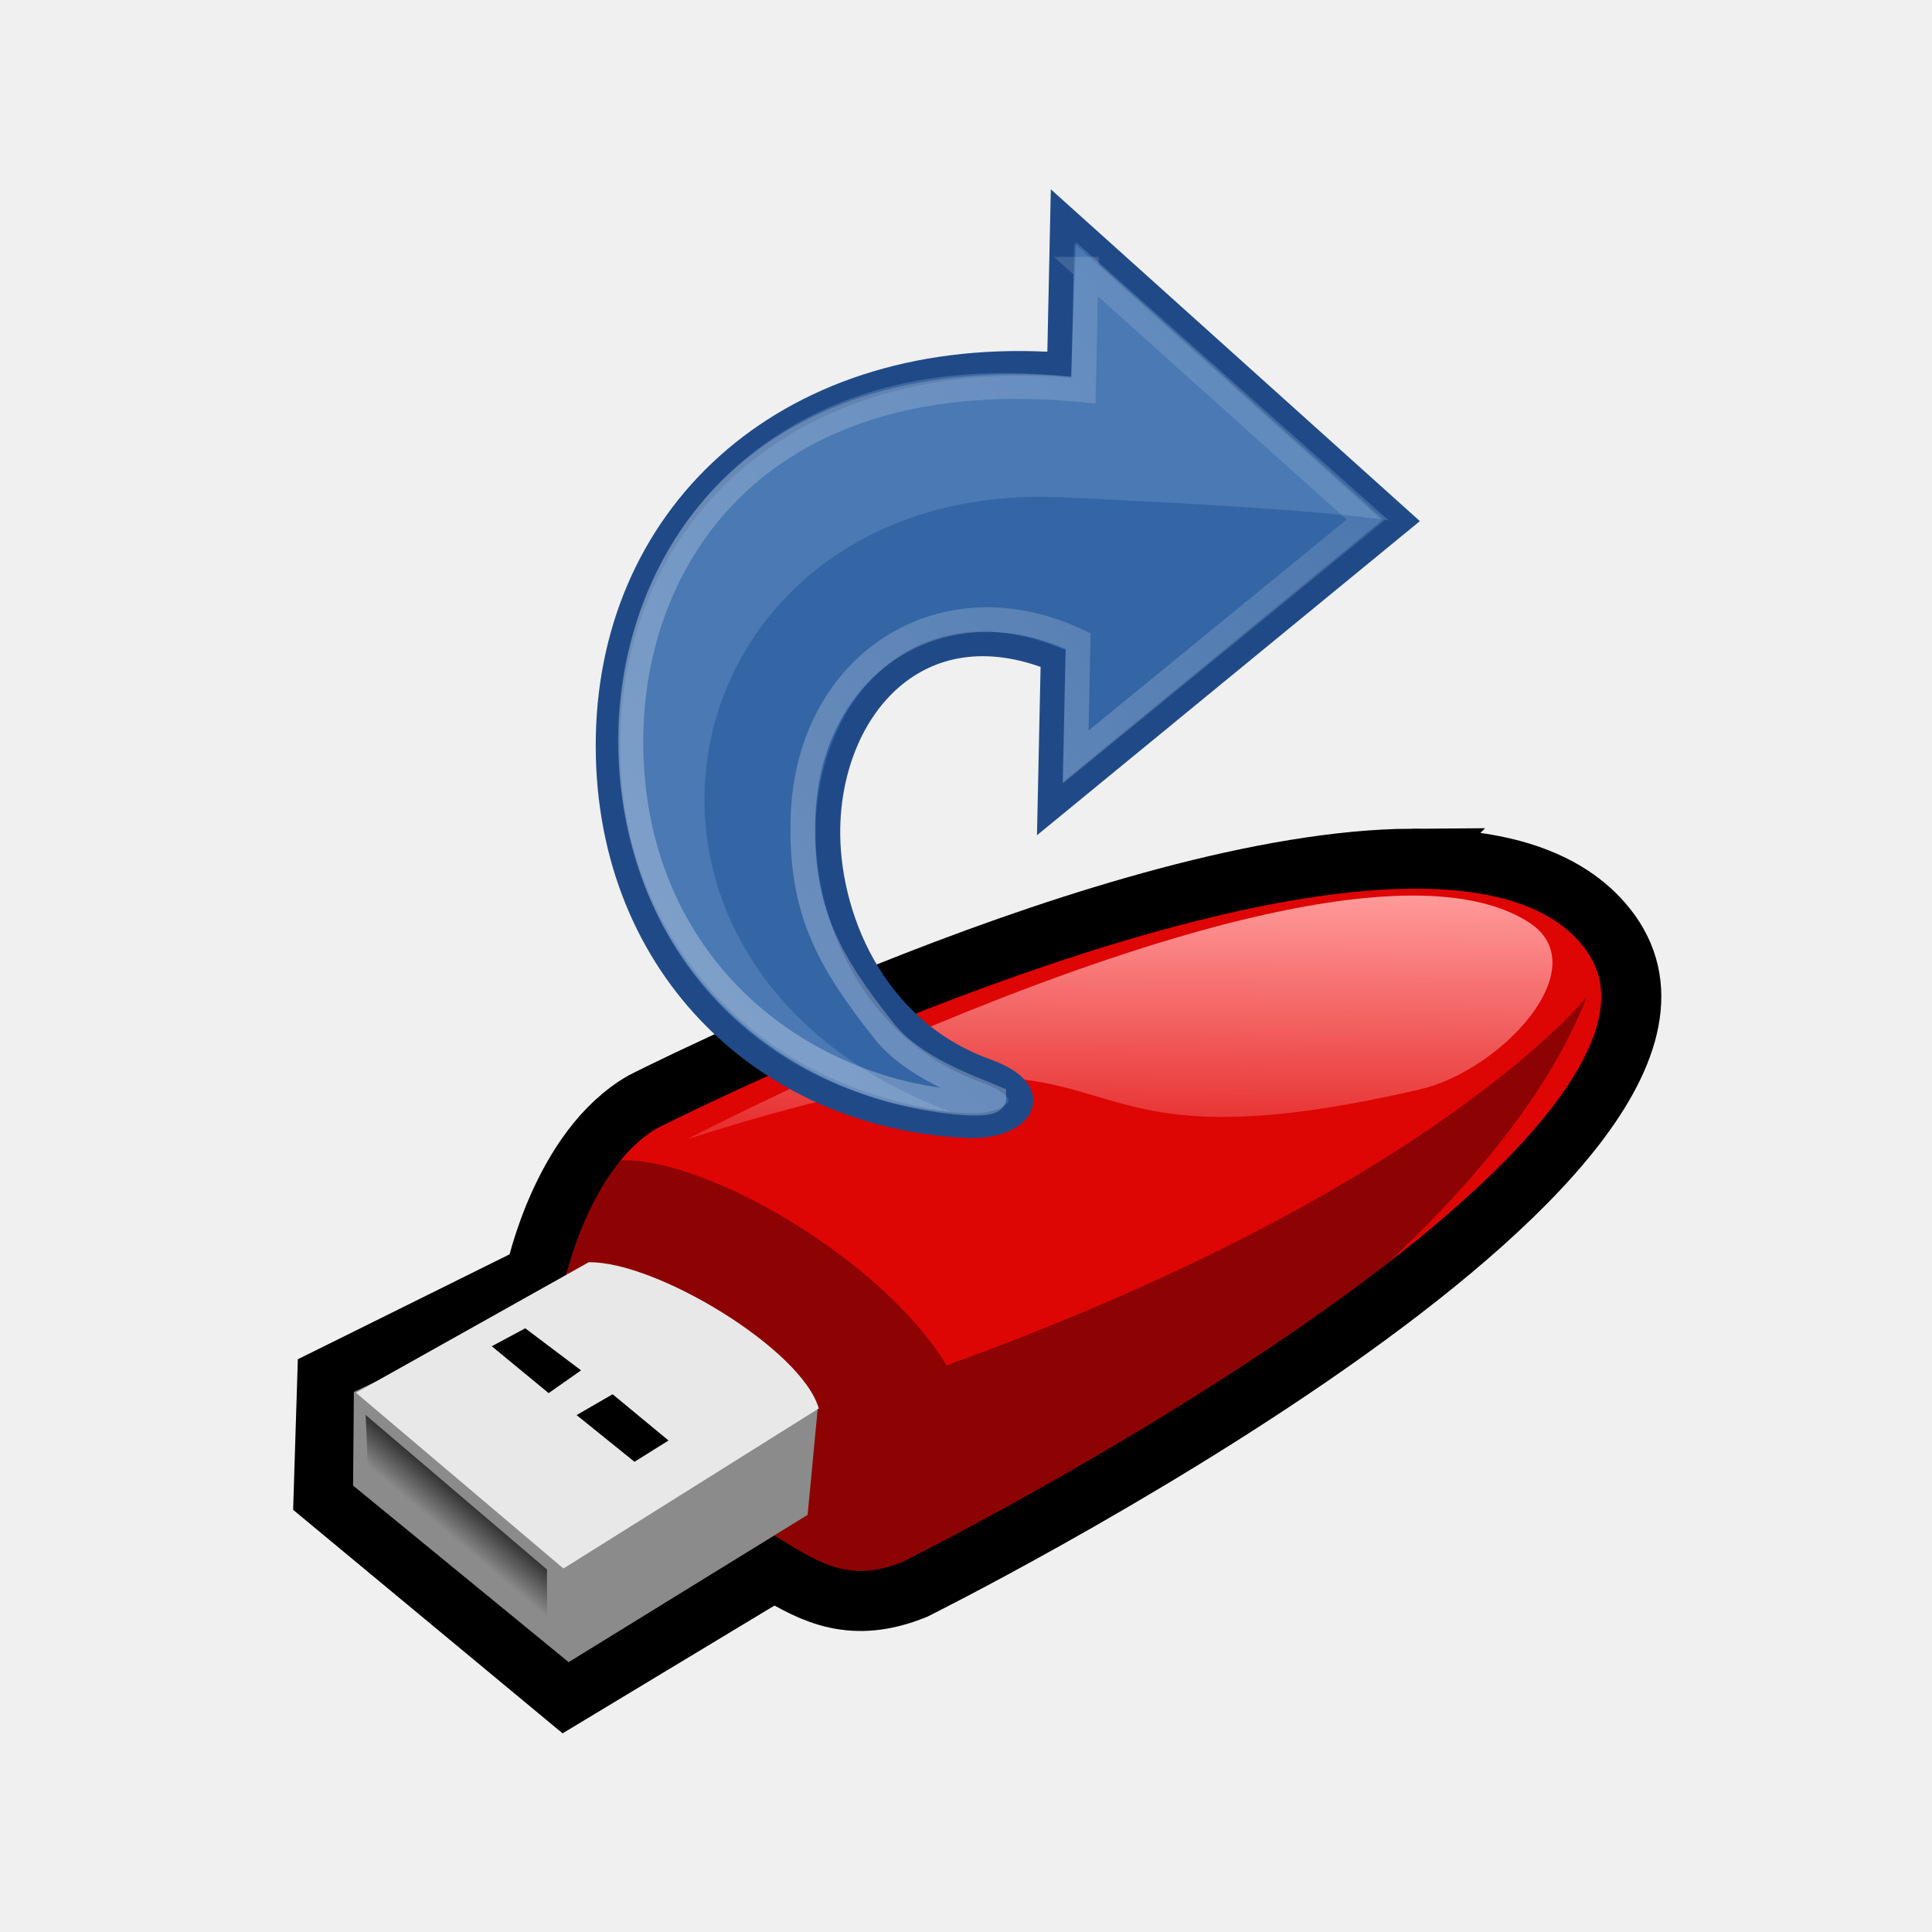
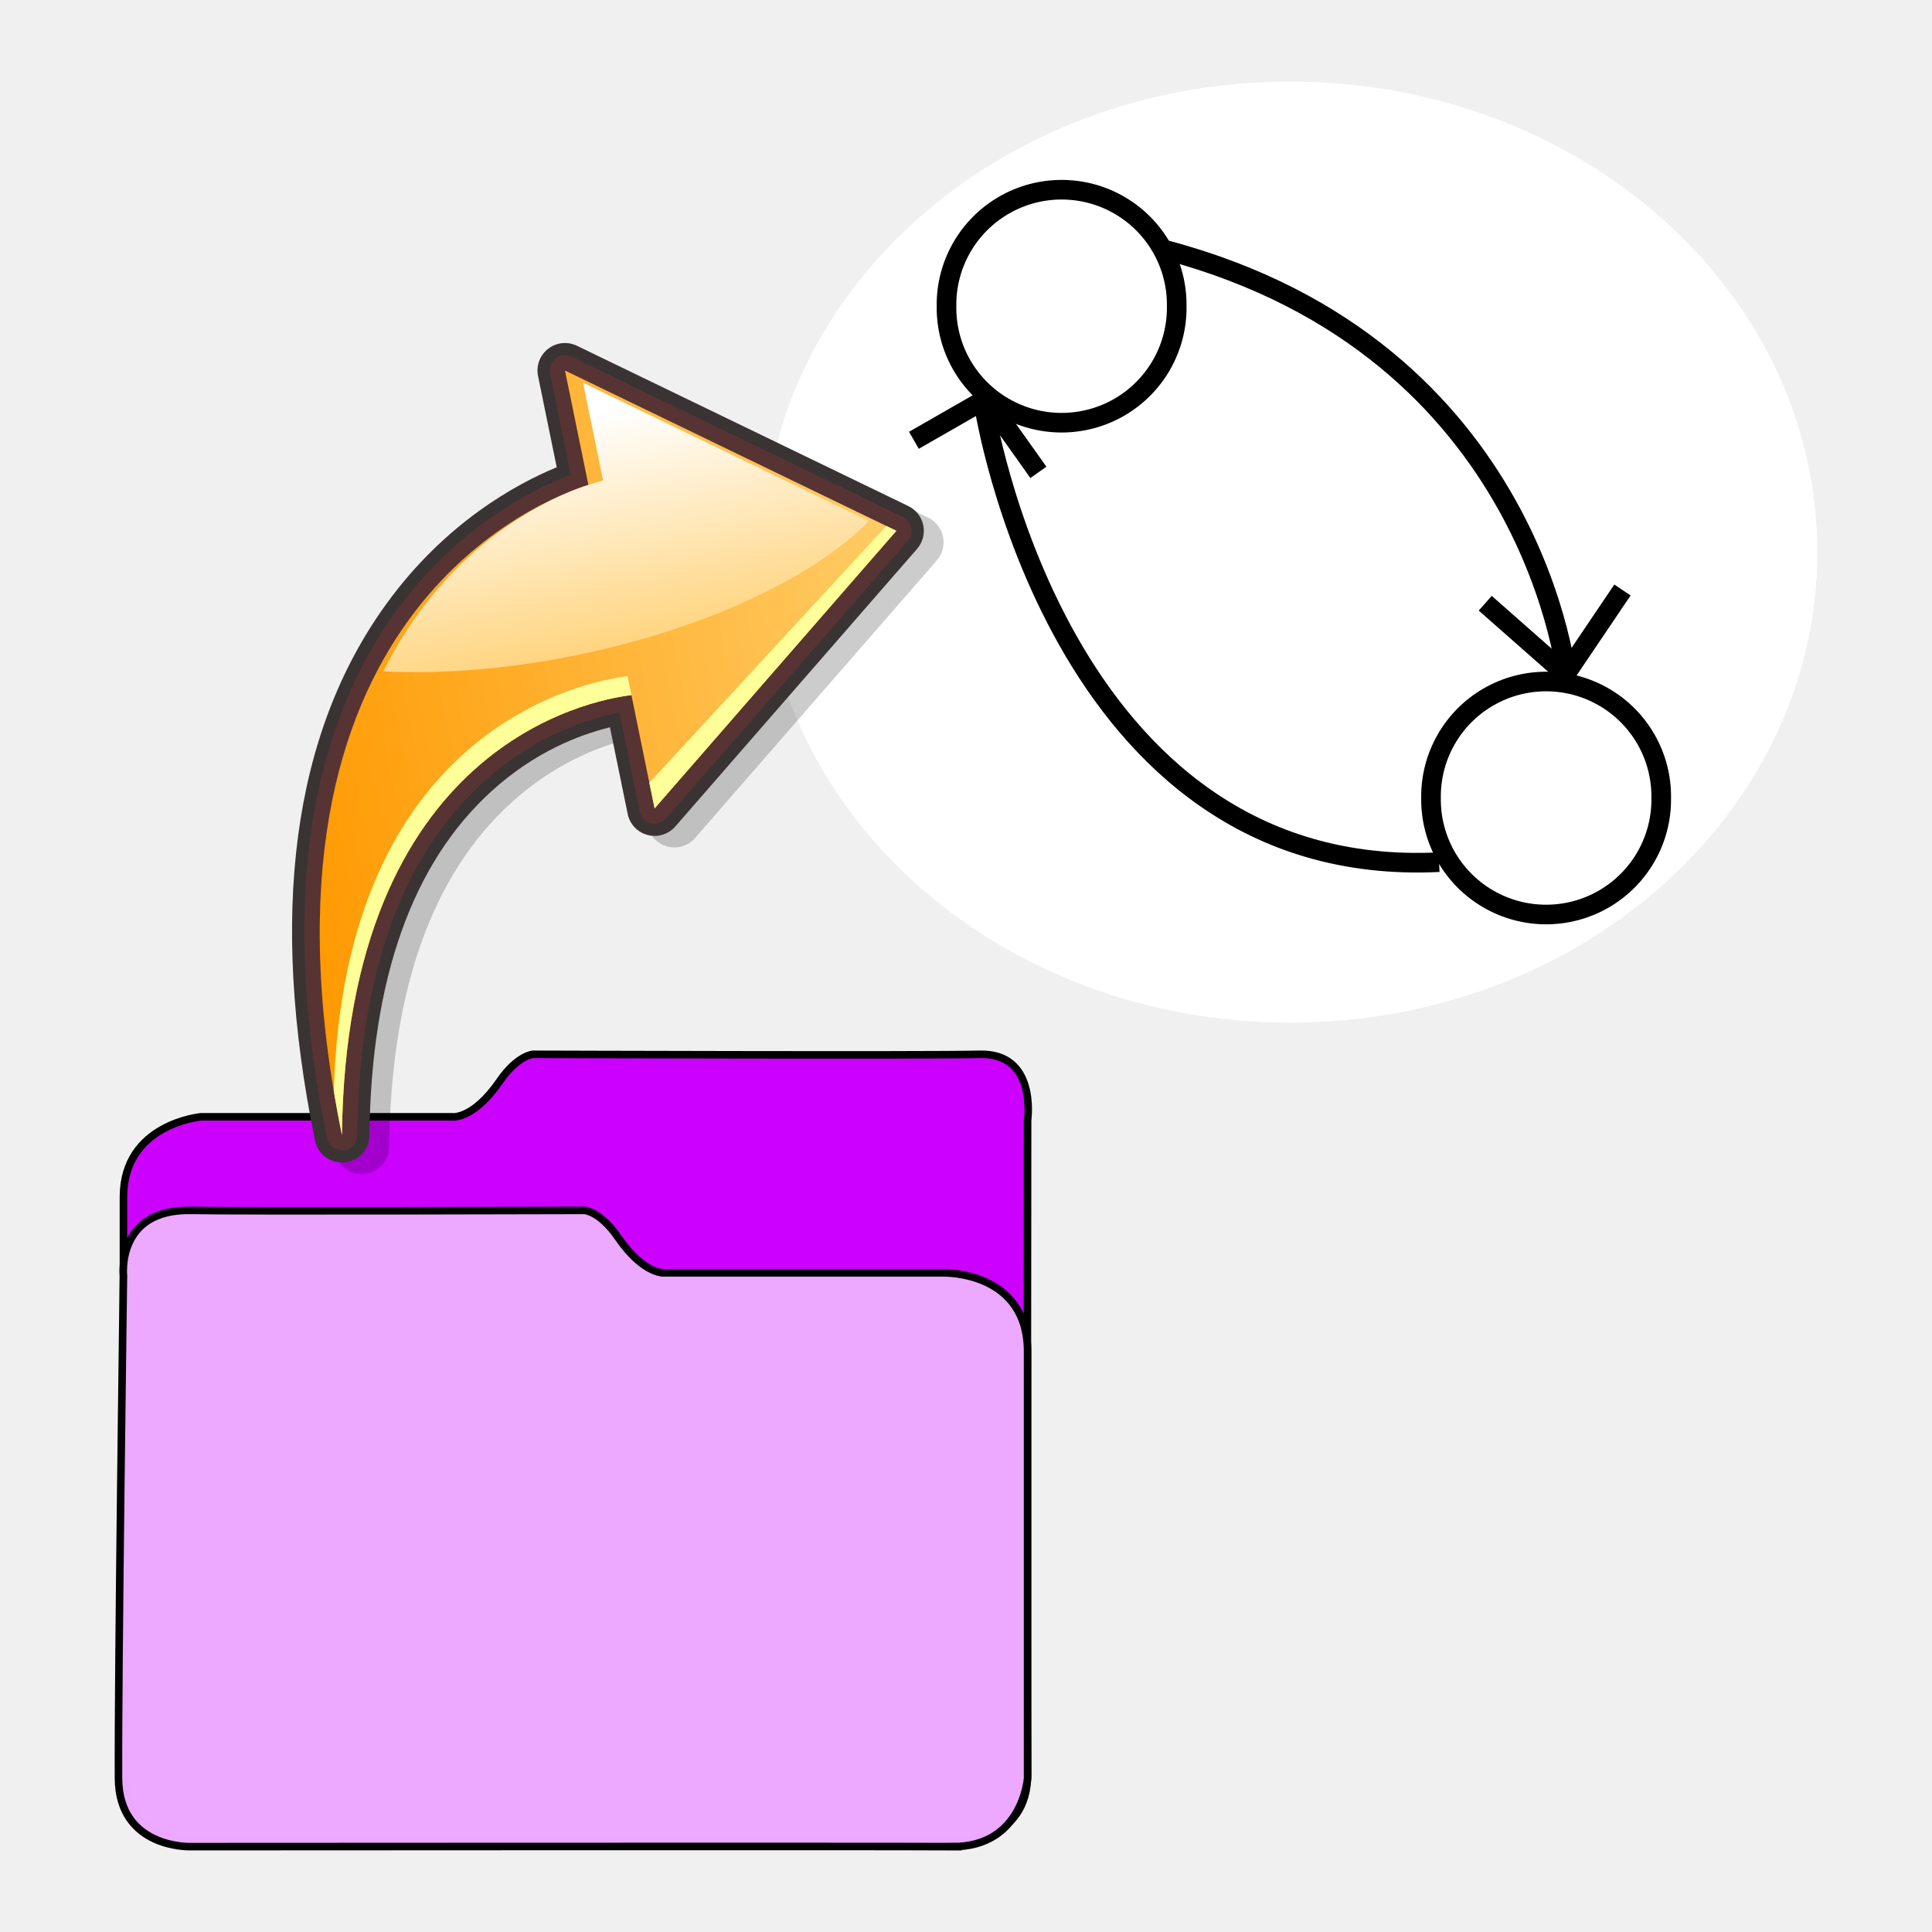
- <svg xmlns="http://www.w3.org/2000/svg" xmlns:xlink="http://www.w3.org/1999/xlink" version="1.1" width="256" height="256" id="svg2">
+ <svg xmlns="http://www.w3.org/2000/svg" version="1.1" width="256" height="256" id="svg2">
  <defs id="defs4">
-     <linearGradient x1="401.269" y1="415.909" x2="400.542" y2="515.955" id="linearGradient1521" xlink:href="#linearGradient1476" gradientUnits="userSpaceOnUse" gradientTransform="matrix(1.386228,0,0,1.386228,-150.0418,-215.6133)" />
-     <linearGradient x1="1543.947" y1="-1141.388" x2="1543.905" y2="-1123.497" id="linearGradient1519" xlink:href="#linearGradient1391" gradientUnits="userSpaceOnUse" gradientTransform="matrix(1.060774,0.892405,-0.894185,1.059274,-2496.471,442.6346)" />
-     <linearGradient id="linearGradient1391">
-       <stop id="stop1393" style="stop-color:#000000;stop-opacity:1" offset="0" />
-       <stop id="stop1395" style="stop-color:#000000;stop-opacity:0" offset="1" />
+     <linearGradient x1="18" y1="125.826" x2="235.422" y2="125.826" id="XMLID_1_-1" gradientUnits="userSpaceOnUse" gradientTransform="matrix(-1,0,0,1,258.4219,0)" spreadMethod="pad">
+       <stop style="stop-color:#ffcc66;stop-opacity:1;" offset="0" id="stop557-2" />
+       <stop style="stop-color:#ff9900;stop-opacity:1;" offset="1" id="stop558-7" />
+       <midPointStop offset="0" style="stop-color:#FFCC66" id="midPointStop559" />
+       <midPointStop offset="0.5" style="stop-color:#FFCC66" id="midPointStop560" />
+       <midPointStop offset="1" style="stop-color:#FF9900" id="midPointStop561" />
    </linearGradient>
-     <linearGradient id="linearGradient1476">
-       <stop id="stop1478" style="stop-color:#ff9999;stop-opacity:1" offset="0" />
-       <stop id="stop1480" style="stop-color:#ff9999;stop-opacity:0" offset="1" />
-     </linearGradient>
-     <linearGradient x1="58.749" y1="2.048" x2="105.324" y2="58.048" id="linearGradient5862" xlink:href="#linearGradient5113" gradientUnits="userSpaceOnUse" gradientTransform="matrix(1.004639,0,0,1,-55.02133,-3.04779)" />
-     <linearGradient id="linearGradient5113">
-       <stop id="stop5115" style="stop-color:#ffffff;stop-opacity:1" offset="0" />
-       <stop id="stop5117" style="stop-color:#ffffff;stop-opacity:0" offset="1" />
+     <linearGradient x1="108.976" y1="26.115" x2="108.976" y2="118.115" id="XMLID_2_-0" gradientUnits="userSpaceOnUse" gradientTransform="matrix(-1,0,0,1,258.4219,0)" spreadMethod="pad">
+       <stop style="stop-color:#ffffff;stop-opacity:1;" offset="0" id="stop566-9" />
+       <stop style="stop-color:#ffcc66;stop-opacity:1;" offset="1" id="stop567-3" />
+       <midPointStop offset="0" style="stop-color:#FFFFFF" id="midPointStop568" />
+       <midPointStop offset="0.5" style="stop-color:#FFFFFF" id="midPointStop569" />
+       <midPointStop offset="1" style="stop-color:#FFCC66" id="midPointStop570" />
    </linearGradient>
  </defs>
-   <g transform="translate(0,-796.3622)" id="layer1">
-     <g transform="matrix(0.313601,0,0,0.313601,13.54867,787.9043)" id="layer1-9">
-       <g transform="translate(0,44.44671)" id="g1484">
-         <path d="m 553.491,345.339 c -124.712,0.755 -324.941,102.668 -324.941,102.668 -34.656,19.803 -45.529,73.254 -45.529,73.254 l -87.939,43.58 -1.56,49.818 102.148,84.733 88.26,-53.226 c 16.711,10.047 33.266,18.519 59.417,7.913 0,0 368.891,-183.505 292.234,-279.715 -16.854,-21.153 -46.369,-29.24 -82.091,-29.024 z" id="path1345" style="color:#000000;fill:#de0505;fill-opacity:1;fill-rule:evenodd;stroke:#000000;stroke-width:25.368;stroke-linecap:butt;stroke-linejoin:miter;stroke-miterlimit:4;stroke-opacity:1;stroke-dasharray:none;stroke-dashoffset:0;marker:none;visibility:visible;display:inline;overflow:visible" />
-         <path d="m 627.177,403.863 c -1.4e-4,0 -64.838,81.248 -270.445,155.561 -29.385,-48.842 -116.92,-96.87 -148.079,-84.795 -41.127,21.494 15.993,176.763 130.708,185.167 27.306,-16.804 239.543,-131.611 287.816,-255.932 z" id="path1518" style="color:#000000;fill:#000000;fill-opacity:0.365;fill-rule:evenodd;stroke:none;stroke-width:10.15;marker:none;visibility:visible;display:inline;overflow:visible" />
-         <path d="m 106.327,570.645 -0.35,39.571 91.085,74.612 100.982,-62.232 4.265,-44.961 -107.149,-48.462 -88.833,41.471 z" id="path1373" style="color:#000000;fill:#8b8b8b;fill-opacity:1;fill-rule:evenodd;stroke:none;stroke-width:18;marker:none;visibility:visible;display:inline;overflow:visible" />
-         <path d="m 107.186,570.996 98.364,-55.134 c 28.546,-0.452 90.113,36.862 97.204,61.779 l -107.883,67.621 -87.684,-74.266 z" id="rect1349" style="fill:#e8e8e8;fill-opacity:1;fill-rule:evenodd;stroke:none" />
-         <g transform="matrix(1.370506,-0.208195,0.208195,1.370506,-2485.086,849.2055)" id="g1348">
-           <path d="m 1956.23,94.641 14.735,16.494 -11.231,4.858 -15.31,-16.727 11.806,-4.624 z" id="path1489" style="fill:#000000;fill-opacity:1;fill-rule:evenodd;stroke:none" />
-           <path d="m 1932.923,70.768 14.897,15.229 -10.818,5.371 -14.99,-16.727 10.911,-3.873 z" id="rect1467" style="fill:#000000;fill-opacity:1;fill-rule:evenodd;stroke:none" />
-         </g>
-         <path d="m 111.301,580.394 76.604,65.286 0.061,25.261 -75.614,-64.791 -1.051,-25.756 z" id="rect1388" style="fill:url(#linearGradient1519);fill-opacity:1;fill-rule:evenodd;stroke:none" />
-         <path d="m 247.014,463.943 c 0,0 275.11,-143.659 355.808,-91.675 28.992,18.676 -11.366,62.569 -46.397,70.647 -178.258,41.102 -100.642,-45.893 -309.411,21.028 z" id="path1474" style="color:#000000;fill:url(#linearGradient1521);fill-opacity:1;fill-rule:evenodd;stroke:none;stroke-width:10.15;marker:none;visibility:visible;display:inline;overflow:visible" />
-       </g>
+   <g id="g1" transform="translate(-103.3809,5.338942)">
+     <path style="font-variation-settings:normal;vector-effect:none;fill:#cc00ff;fill-opacity:1;fill-rule:evenodd;stroke:#000000;stroke-width:1px;stroke-linecap:butt;stroke-linejoin:miter;stroke-miterlimit:4;stroke-dasharray:none;stroke-dashoffset:0;stroke-opacity:1;-inkscape-stroke:none;stop-color:#000000" d="m 129.013,238.697 c 9.014,-0.058 101.061,0 101.061,0 0,0 9.549,0.257 9.468,-9.075 -0.09,-10.418 0,-86.571 0,-86.571 0,0 1.296,-8.886 -6.345,-8.688 -6.692,0.173 -59.2,0 -59.2,0 0,0 -2.045,0.133 -4.385,3.531 -3.549,5.152 -6.298,4.749 -6.298,4.749 h -33.302 c 0,0 -10.273,0.922 -10.273,10.619 v 76.361 c 0,0 -0.018,9.107 9.275,9.075 z" id="path1" />
+     <path style="font-variation-settings:normal;fill:#eeaaff;fill-opacity:0.987;fill-rule:evenodd;stroke:#000000;stroke-width:1;stroke-linecap:butt;stroke-linejoin:miter;stroke-miterlimit:4;stroke-dasharray:none;stroke-dashoffset:0;stroke-opacity:1;stop-color:#000000" d="m 229.609,239.35 c -9.014,-0.058 -101.061,0 -101.061,0 0,0 -9.423,0.258 -9.468,-9.075 -0.067,-13.873 0.658,-66.544 0.658,-66.544 0,0 -0.988,-8.886 8.953,-8.688 6.693,0.133 52.162,0 52.162,0 0,0 2.045,0.133 4.385,3.531 3.549,5.152 6.298,4.748 6.298,4.748 h 36.821 c 0,0 11.312,-0.316 11.184,10.619 v 56.333 c 0,0 -0.64,9.107 -9.933,9.075 z" id="path1-7" />
+   </g>
+   <g id="g2" transform="translate(113.2329,17.01404)">
+     <ellipse style="font-variation-settings:normal;opacity:1;vector-effect:none;fill:#ffffff;fill-opacity:1;fill-rule:evenodd;stroke:none;stroke-width:1px;stroke-linecap:butt;stroke-linejoin:miter;stroke-miterlimit:4;stroke-dasharray:none;stroke-dashoffset:0;stroke-opacity:1;-inkscape-stroke:none;stop-color:#000000;stop-opacity:1" id="path2" cx="57.703" cy="56.145" rx="69.869" ry="62.349" />
+     <g transform="matrix(0.4148334,0,0,0.4142201,3.86587,-328.1852)" id="layer1-6" style="stroke-width:6.272;stroke-dasharray:none">
+       <path d="m 15.152,11.129 a 5.43,5.43 0 1 1 -10.859,0 5.43,5.43 0 1 1 10.859,0 z" transform="matrix(6.771455,0,0,6.771455,-9.016912,773.8158)" id="path2985" style="fill:#ffffff;fill-opacity:1;fill-rule:evenodd;stroke:#000000;stroke-width:0.926;stroke-linecap:butt;stroke-linejoin:miter;stroke-dasharray:none;stroke-opacity:1" />
+       <path d="m 15.152,11.129 a 5.43,5.43 0 1 1 -10.859,0 5.43,5.43 0 1 1 10.859,0 z" transform="matrix(6.771455,0,0,6.771455,145.7427,931.1404)" id="path2985-0" style="fill:#ffffff;fill-opacity:1;fill-rule:evenodd;stroke:#000000;stroke-width:0.926;stroke-linecap:butt;stroke-linejoin:miter;stroke-dasharray:none;stroke-opacity:1" />
+       <path d="M 90.166,831.223 C 209.015,862.858 218.42,969.737 218.42,969.737" id="path3786" style="fill:none;stroke:#000000;stroke-width:6.272;stroke-linecap:butt;stroke-linejoin:miter;stroke-dasharray:none;stroke-opacity:1" />
+       <path d="M 177.379,1027.024 C 55.11,1033.009 32.024,880.814 32.024,880.814" id="path3799" style="fill:none;stroke:#000000;stroke-width:6.272;stroke-linecap:butt;stroke-linejoin:miter;stroke-dasharray:none;stroke-opacity:1" />
+       <path d="m 192.132,944.19 25.695,22.672 18.138,-26.904" id="path3826" style="fill:none;stroke:#000000;stroke-width:6.272;stroke-linecap:butt;stroke-linejoin:miter;stroke-dasharray:none;stroke-opacity:1" />
+       <path d="M 9.641,892.067 32.727,878.814 49.4,902.327" id="path3830" style="fill:none;stroke:#000000;stroke-width:6.272;stroke-linecap:butt;stroke-linejoin:miter;stroke-dasharray:none;stroke-opacity:1" />
    </g>
-     <g transform="matrix(0.07003652,-3.26854,3.26854,0.07003652,54.39091,962.1678)" id="layer1-3">
-       <path d="M 42.5,25.525 30.465,39.5 18.49,25.525 l 6.092,0 c 2.047,-5.486 -2.157,-8.978 -7.031,-8.978 -3.464,0 -8.163,1.905 -9.751,6.641 C 6.974,25.653 5.52,24.573 5.576,22.432 5.794,14.171 11.919,7.563 21.063,7.563 c 9.144,0 15.937,7.099 15.424,17.962 l 6.013,0 z" id="path4972" style="color:#000000;fill:#3465a4;fill-opacity:1;fill-rule:nonzero;stroke:#204a87;stroke-width:1;stroke-linecap:butt;stroke-linejoin:miter;stroke-miterlimit:4;stroke-opacity:1;stroke-dasharray:none;stroke-dashoffset:0;marker:none;visibility:visible;display:inline;overflow:visible" />
-       <path d="M 6.122,21.744 C 11.829,5.673 31.527,9.699 31.118,25.794 31.018,29.689 30.849,35.847 30.47,39 L 41.47,26.092 36,26 C 38.099,3.404 8.413,2.093 6.122,21.744 z" id="path4984" style="opacity:0.354;color:#000000;fill:#729fcf;fill-opacity:1;fill-rule:nonzero;stroke:none;stroke-width:1;marker:none;visibility:visible;display:inline;overflow:visible" />
-       <path d="m 40.382,26.525 -9.917,11.542 -9.857,-11.542 4.699,0 C 27.784,21 24.208,15.629 18,15.529 14.101,15.466 12.053,16.762 9.338,19 7.85,20.227 7.09,22.639 6.739,23.513 6.259,23.538 6.541,20.833 7,19.15 8.672,13.017 13.847,8.499 21.184,8.486 c 7.337,-0.014 15.301,5.024 14.303,18.04 l 4.895,0 z" id="path4980" style="opacity:0.354;color:#000000;fill:none;stroke:url(#linearGradient5862);stroke-width:1;stroke-linecap:butt;stroke-linejoin:miter;stroke-miterlimit:4;stroke-opacity:1;stroke-dasharray:none;stroke-dashoffset:0;marker:none;visibility:visible;display:inline;overflow:visible;enable-background:accumulate" />
+   </g>
+   <g style="font-size:12px;stroke:#000000;stroke-width:0.579" id="Layer_1" transform="matrix(0.3966305,-0.08118372,0.08118372,0.3966305,16.61495,56.64422)">
+     <path d="m 155.732,8.431 95.731,73.137 c 2.215,1.692 3.537,4.365 3.537,7.152 0,2.787 -1.322,5.46 -3.536,7.152 l -95.73,73.136 c -2.741,2.094 -6.363,2.445 -9.453,0.918 -3.091,-1.531 -5.011,-4.623 -5.011,-8.068 0,0 0,-25.311 0,-28.936 -10.569,0.412 -25.836,3.029 -42.1,12.674 -30.174,17.893 -50.965,52.332 -61.795,102.359 -0.978,4.506 -5.17,7.535 -9.754,7.045 -4.585,-0.49 -8.043,-4.336 -8.043,-8.949 0,-75.662 19.52,-131.947 58.018,-167.292 24.267,-22.28 49.692,-30.025 63.674,-32.712 0,-2.98 0,-30.464 0,-30.464 0,-3.448 1.92,-6.54 5.011,-8.068 3.089,-1.528 6.711,-1.177 9.451,0.916 z" style="opacity:0.2;stroke:none;stroke-width:0.579" id="path552" />
+     <path d="m 150.154,3.44 95.731,73.137 c 2.214,1.692 3.536,4.365 3.536,7.152 0,2.787 -1.322,5.46 -3.536,7.152 l -95.73,73.137 c -2.741,2.094 -6.363,2.444 -9.453,0.917 -3.091,-1.53 -5.011,-4.622 -5.011,-8.068 0,0 0,-25.311 0,-28.935 -10.569,0.412 -25.836,3.028 -42.1,12.674 -30.174,17.893 -50.965,52.332 -61.795,102.358 -0.978,4.507 -5.17,7.535 -9.754,7.045 C 17.458,249.52 14,245.673 14,241.061 14,165.398 33.52,109.113 72.018,73.769 96.285,51.489 121.71,43.744 135.692,41.057 c 0,-2.98 0,-30.464 0,-30.464 0,-3.448 1.92,-6.54 5.011,-8.068 3.089,-1.528 6.711,-1.178 9.451,0.915 z" style="fill:#3a3333;stroke:none;stroke-width:0.579" id="path553" />
+     <path d="m 148.94,5.03 95.731,73.137 c 1.722,1.316 2.75,3.396 2.75,5.563 0,2.167 -1.028,4.247 -2.75,5.563 l -95.73,73.137 c -2.132,1.628 -4.949,1.901 -7.353,0.713 -2.404,-1.19 -3.897,-3.595 -3.897,-6.275 0,0 0,-27.446 0,-31.017 -9.68,0.142 -26.836,2.192 -45.12,13.036 -30.671,18.186 -51.776,53.061 -62.729,103.654 -0.76,3.505 -4.021,5.86 -7.586,5.479 C 18.69,247.639 16,244.647 16,241.06 16,165.981 35.302,110.191 73.37,75.241 97.95,52.673 123.592,45.195 137.691,42.712 c 0,-3.04 0,-32.121 0,-32.121 0,-2.682 1.493,-5.086 3.897,-6.275 2.404,-1.187 5.222,-0.914 7.352,0.714 z" style="fill:#3a3333;stroke:none;stroke-width:0.579" id="path554" />
+     <path d="m 147.727,6.619 95.73,73.137 c 1.238,0.946 1.965,2.415 1.965,3.973 0,1.558 -0.727,3.027 -1.965,3.973 l -95.73,73.138 c -1.512,1.154 -3.547,1.352 -5.252,0.509 -1.704,-0.844 -2.783,-2.58 -2.783,-4.482 0,0 0,-25.732 0,-33.043 -9.402,-0.101 -28.145,1.482 -48.141,13.341 -31.168,18.483 -52.588,53.795 -63.664,104.954 -0.541,2.498 -2.877,4.186 -5.418,3.914 C 19.928,245.761 18,243.616 18,241.061 18,166.566 37.084,111.271 74.723,76.715 100.309,53.224 127.3,46.371 139.692,44.396 c 0,-6.861 0,-33.804 0,-33.804 0,-1.902 1.079,-3.639 2.783,-4.482 1.705,-0.843 3.74,-0.646 5.252,0.509 z" style="fill:#583333;stroke:none;stroke-width:0.579" id="path555" />
+     <linearGradient x1="18" y1="125.826" x2="235.422" y2="125.826" id="linearGradient2" gradientUnits="userSpaceOnUse" gradientTransform="matrix(-1,0,0,1,258.4219,0)" spreadMethod="pad">
+       <stop style="stop-color:#ffcc66;stop-opacity:1;" offset="0" id="stop1" />
+       <stop style="stop-color:#ff9900;stop-opacity:1;" offset="1" id="stop2" />
+       <midPointStop offset="0" style="stop-color:#FFCC66" id="midPointStop559" />
+       <midPointStop offset="0.5" style="stop-color:#FFCC66" id="midPointStop560" />
+       <midPointStop offset="1" style="stop-color:#FF9900" id="midPointStop561" />
+     </linearGradient>
+     <path d="M 144.691,48.773 V 10.592 l 95.73,73.137 -95.73,73.137 V 119.03 C 131.435,117.922 50,116.35 23,241.061 23,67.446 129.383,50.337 144.691,48.773 Z" style="fill:url(#XMLID_1_-1);stroke:none;stroke-width:0.579" id="path562" />
+     <path d="m 237.533,81.522 -92.842,66.775 v 8.568 l 95.73,-73.137 z M 23.264,226.467 C 23.092,231.206 23,236.065 23,241.061 50,116.351 131.435,117.922 144.691,119.031 v -6.352 c -13.214,-1.041 -94.171,-2.5 -121.427,113.788 z" style="fill:#ffff99;stroke:none;stroke-width:0.579" id="path563" />
+     <g id="g564" style="stroke-width:0.579">
+       <linearGradient x1="108.976" y1="26.115" x2="108.976" y2="118.115" id="linearGradient4" gradientUnits="userSpaceOnUse" gradientTransform="matrix(-1,0,0,1,258.4219,0)" spreadMethod="pad">
+         <stop style="stop-color:#ffffff;stop-opacity:1;" offset="0" id="stop3" />
+         <stop style="stop-color:#ffcc66;stop-opacity:1;" offset="1" id="stop4" />
+         <midPointStop offset="0" style="stop-color:#FFFFFF" id="midPointStop568" />
+         <midPointStop offset="0.5" style="stop-color:#FFFFFF" id="midPointStop569" />
+         <midPointStop offset="1" style="stop-color:#FFCC66" id="midPointStop570" />
+       </linearGradient>
+       <path d="m 66.706,95.107 c 4.531,-5.794 9.458,-11.14 14.78,-16.026 27.094,-24.875 55.616,-29.507 63.713,-30.334 l 4.492,-0.459 c 0,0 0,-21.653 0,-32.583 12.687,9.692 74.019,56.549 82.494,63.024 -0.354,0.271 -0.808,0.618 -1.339,1.023 -21.664,13.777 -58.774,22.863 -100.925,22.863 -23.17,0 -44.817,-2.747 -63.215,-7.508 z" style="fill:url(#XMLID_2_-0);stroke:none;stroke-width:0.579" id="path571" />
    </g>
  </g>
</svg>
